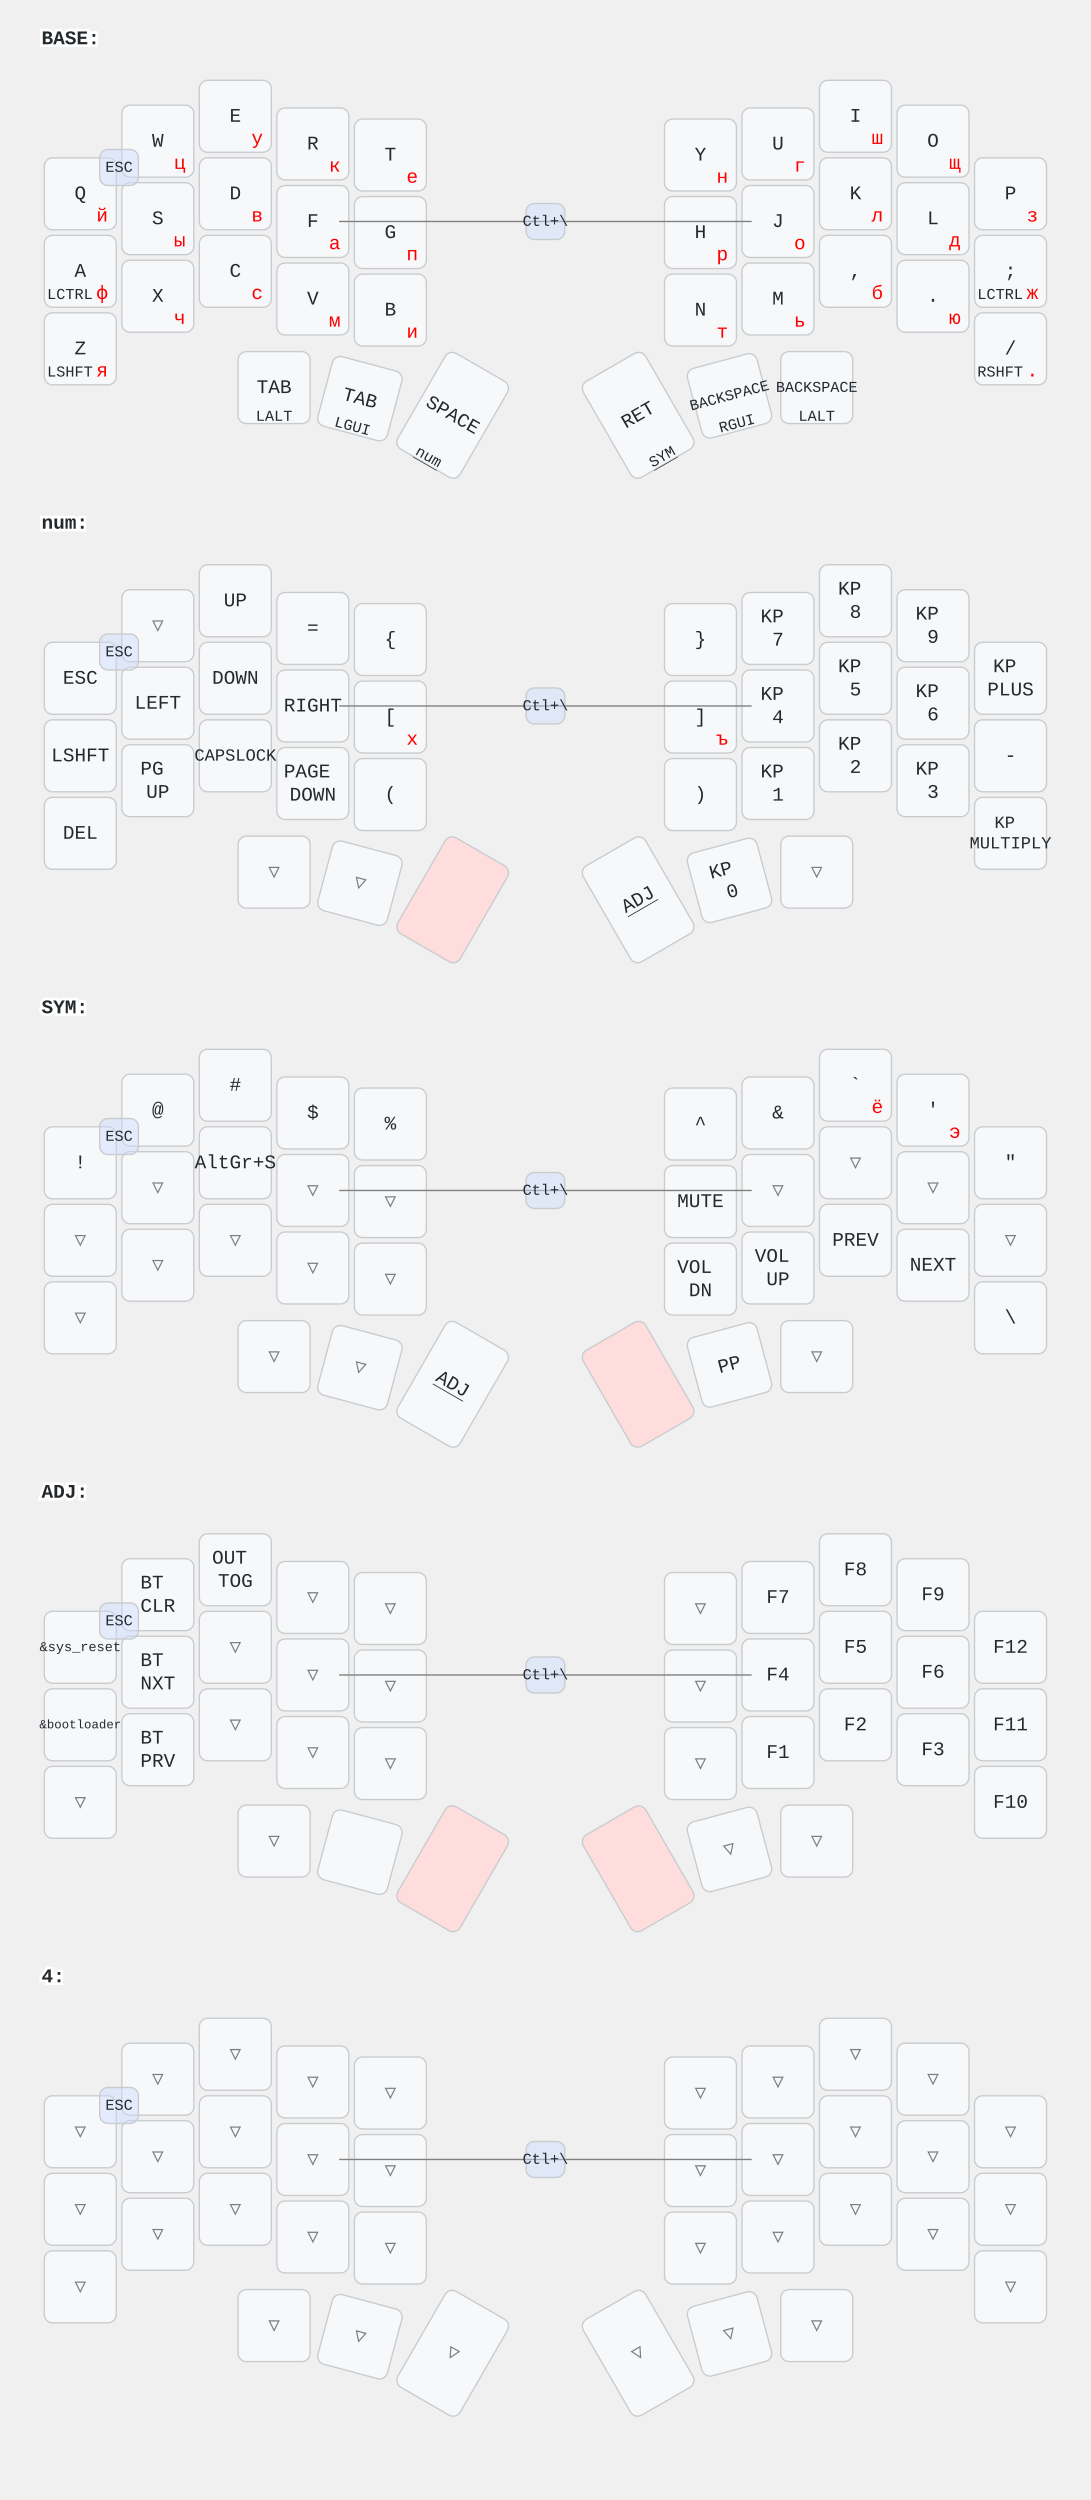
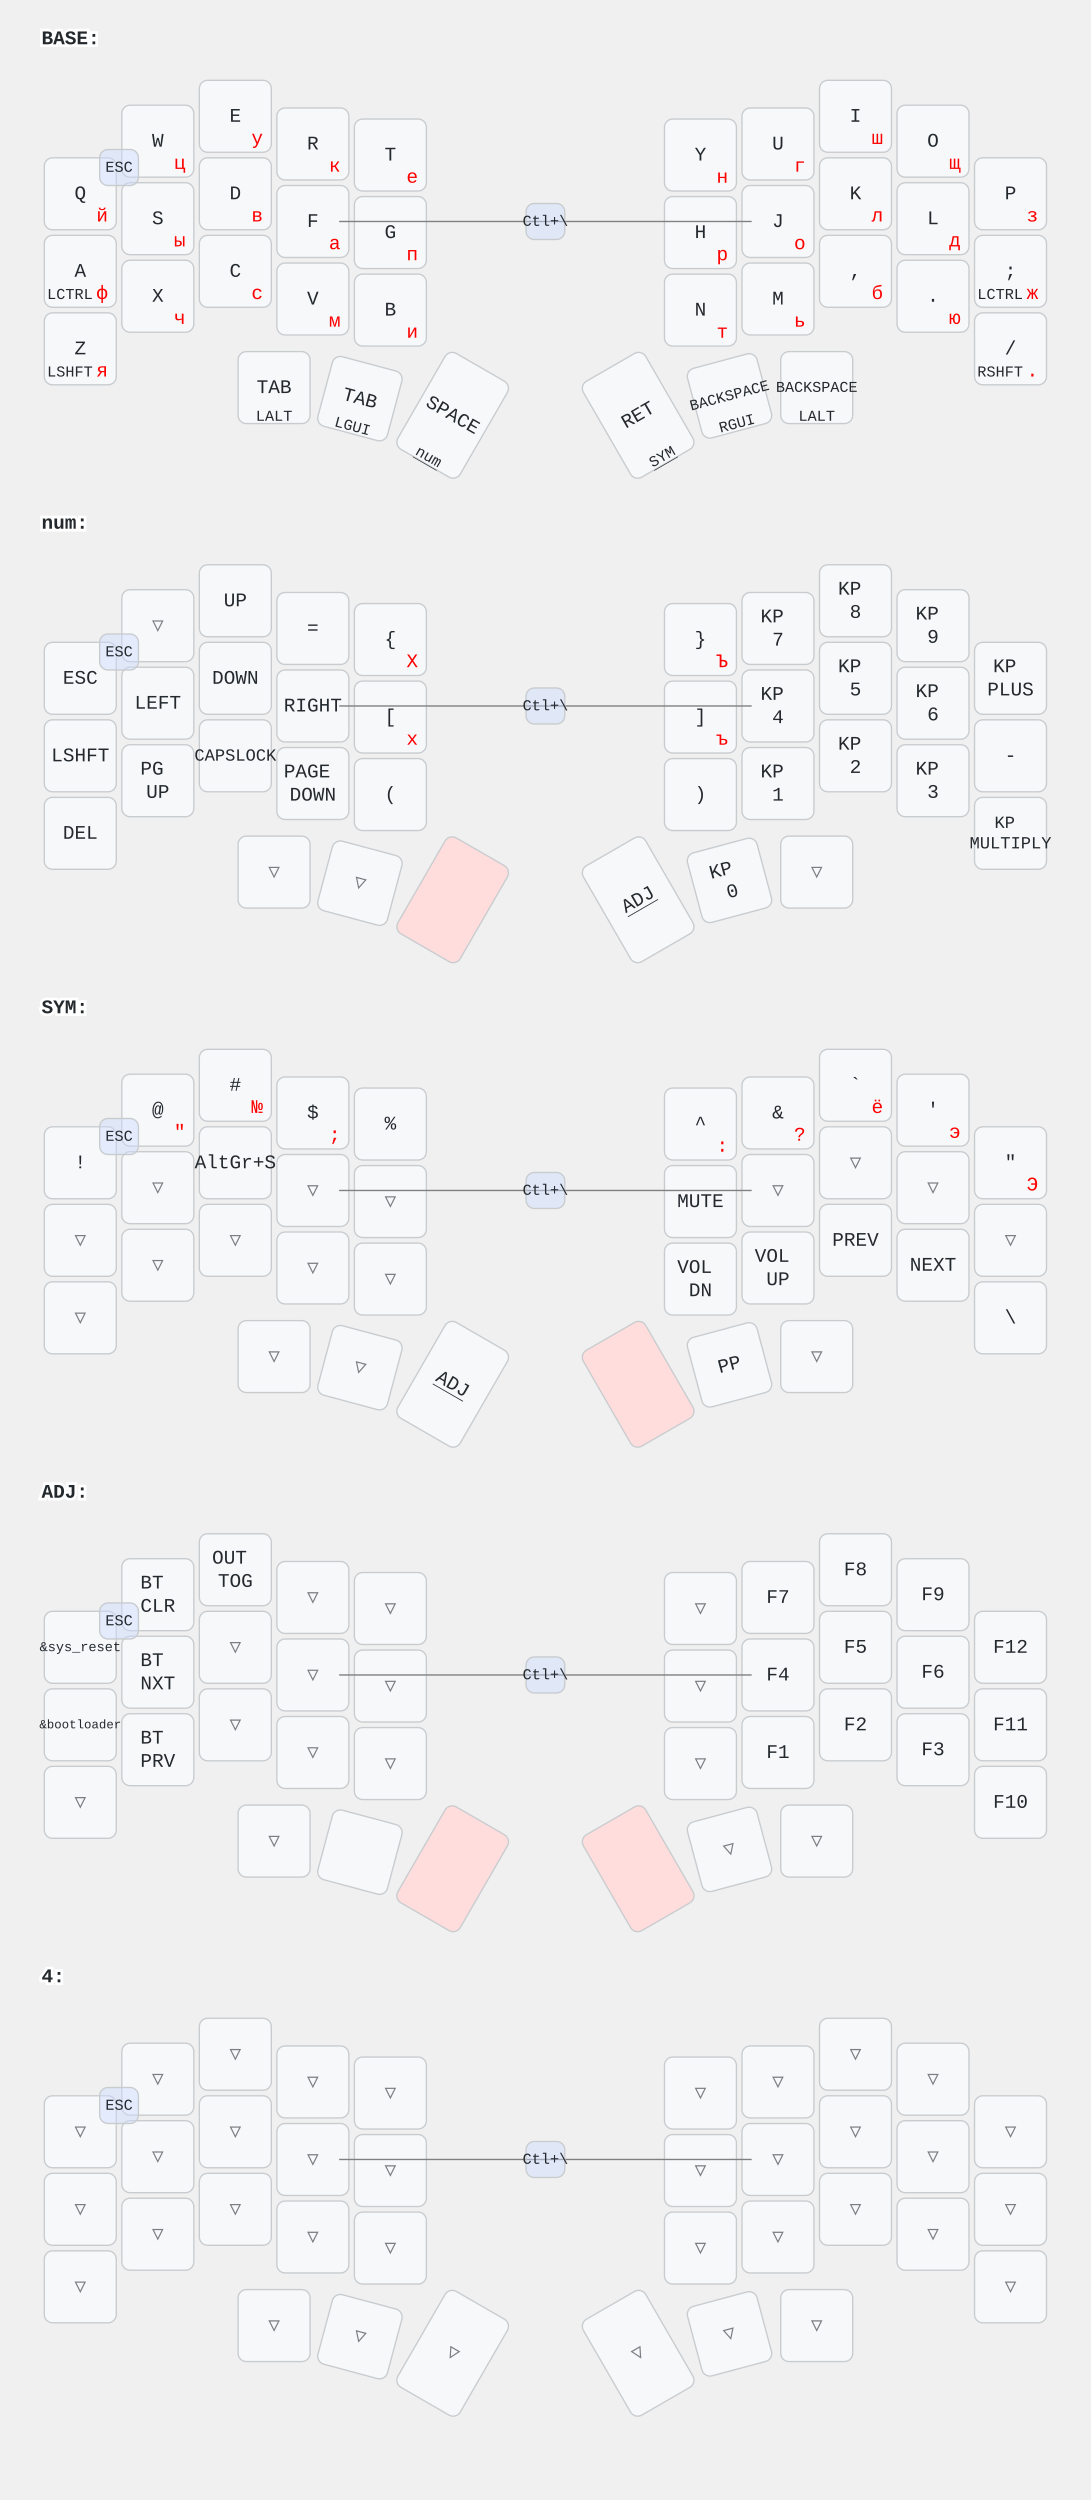
<svg xmlns="http://www.w3.org/2000/svg" width="788" height="1806" viewBox="0 0 788 1806" class="keymap">
  <style>/* inherit to force styles through use tags */
svg path {
    fill: inherit;
}

/* font and background color specifications */
svg.keymap {
    font-family: SFMono-Regular,Consolas,Liberation Mono,Menlo,monospace;
    font-size: 14px;
    font-kerning: normal;
    text-rendering: optimizeLegibility;
    fill: #24292e;
}

/* default key styling */
rect.key {
    fill: #f6f8fa;
}

rect.key, rect.combo {
    stroke: #c9cccf;
    stroke-width: 1;
}

/* default key side styling, only used is draw_key_sides is set */
rect.side {
    filter: brightness(90%);
}

/* color accent for combo boxes */
rect.combo, rect.combo-separate {
    fill: #cdf;
}

/* color accent for held keys */
rect.held, rect.combo.held {
    fill: #fdd;
}

/* color accent for ghost (optional) keys */
rect.ghost, rect.combo.ghost {
    stroke-dasharray: 4, 4;
    stroke-width: 2;
}

text {
    text-anchor: middle;
    dominant-baseline: middle;
}

/* styling for layer labels */
text.label {
    font-weight: bold;
    text-anchor: start;
    stroke: white;
    stroke-width: 4;
    paint-order: stroke;
}

/* styling for optional footer */
text.footer {
    text-anchor: end;
    dominant-baseline: auto;
    stroke: white;
    stroke-width: 4;
    paint-order: stroke;
}

/* styling for combo tap, and key non-tap label text */
text.combo, text.hold, text.shifted, text.left, text.right, text.tl, text.tr, text.bl, text.br {
    font-size: 11px;
}

text.hold, text.bl, text.br {
    text-anchor: middle;
    dominant-baseline: auto;
}

text.shifted, text.tl, text.tr {
    text-anchor: middle;
    dominant-baseline: hanging;
}

text.left, text.tl, text.bl {
    text-anchor: start;
}

text.right, text.tr, text.br {
    text-anchor: end;
}

text.layer-activator {
    text-decoration: underline;
}

/* styling for hold/shifted label text in combo box */
text.combo.hold, text.combo.shifted, text.combo.left, text.combo.right {
    font-size: 8px;
}

/* lighter symbol for transparent keys */
text.trans {
    fill: #7b7e81;
}

/* styling for combo dendrons */
path.combo {
    stroke-width: 1;
    stroke: gray;
    fill: none;
}

/* Start Tabler Icons Cleanup */
/* cannot use height/width with glyphs */
.icon-tabler &gt; path {
    fill: inherit;
    stroke: inherit;
    stroke-width: 2;
}
/* hide tabler's default box */
.icon-tabler &gt; path[stroke="none"][fill="none"] {
    visibility: hidden;
}
/* End Tabler Icons Cleanup */

/* Cyrillic legend: ASCII-sized, red, inset from the corner */
text.br { font-size: 14px; fill: red; transform: translate(-4px, -4px); }
/* modifiers moved to bottom-left: match br baseline */
text.bl { transform: translate(0, -4px); }
/* soften combo boxes so legends underneath stay readable */
rect.combo { fill-opacity: 0.45; }
</style>
  <g transform="translate(30, 0)" class="layer-BASE">
    <text x="0" y="28" class="label" id="BASE">BASE:</text>
    <g transform="translate(0, 56)">
      <g transform="translate(28, 84)" class="key keypos-0">
        <rect rx="6" ry="6" x="-26" y="-26" width="52" height="52" class="key" />
        <text x="0" y="0" class="key tap">Q</text>
        <text x="24" y="24" class="key br">й</text>
      </g>
      <g transform="translate(84, 46)" class="key keypos-1">
        <rect rx="6" ry="6" x="-26" y="-26" width="52" height="52" class="key" />
        <text x="0" y="0" class="key tap">W</text>
        <text x="24" y="24" class="key br">ц</text>
      </g>
      <g transform="translate(140, 28)" class="key keypos-2">
        <rect rx="6" ry="6" x="-26" y="-26" width="52" height="52" class="key" />
        <text x="0" y="0" class="key tap">E</text>
        <text x="24" y="24" class="key br">у</text>
      </g>
      <g transform="translate(196, 48)" class="key keypos-3">
        <rect rx="6" ry="6" x="-26" y="-26" width="52" height="52" class="key" />
        <text x="0" y="0" class="key tap">R</text>
        <text x="24" y="24" class="key br">к</text>
      </g>
      <g transform="translate(252, 56)" class="key keypos-4">
        <rect rx="6" ry="6" x="-26" y="-26" width="52" height="52" class="key" />
        <text x="0" y="0" class="key tap">T</text>
        <text x="24" y="24" class="key br">е</text>
      </g>
      <g transform="translate(476, 56)" class="key keypos-5">
        <rect rx="6" ry="6" x="-26" y="-26" width="52" height="52" class="key" />
        <text x="0" y="0" class="key tap">Y</text>
        <text x="24" y="24" class="key br">н</text>
      </g>
      <g transform="translate(532, 48)" class="key keypos-6">
        <rect rx="6" ry="6" x="-26" y="-26" width="52" height="52" class="key" />
        <text x="0" y="0" class="key tap">U</text>
        <text x="24" y="24" class="key br">г</text>
      </g>
      <g transform="translate(588, 28)" class="key keypos-7">
        <rect rx="6" ry="6" x="-26" y="-26" width="52" height="52" class="key" />
        <text x="0" y="0" class="key tap">I</text>
        <text x="24" y="24" class="key br">ш</text>
      </g>
      <g transform="translate(644, 46)" class="key keypos-8">
        <rect rx="6" ry="6" x="-26" y="-26" width="52" height="52" class="key" />
        <text x="0" y="0" class="key tap">O</text>
        <text x="24" y="24" class="key br">щ</text>
      </g>
      <g transform="translate(700, 84)" class="key keypos-9">
        <rect rx="6" ry="6" x="-26" y="-26" width="52" height="52" class="key" />
        <text x="0" y="0" class="key tap">P</text>
        <text x="24" y="24" class="key br">з</text>
      </g>
      <g transform="translate(28, 140)" class="key keypos-10">
        <rect rx="6" ry="6" x="-26" y="-26" width="52" height="52" class="key" />
        <text x="0" y="0" class="key tap">A</text>
        <text x="-24" y="24" class="key bl">LCTRL</text>
        <text x="24" y="24" class="key br">ф</text>
      </g>
      <g transform="translate(84, 102)" class="key keypos-11">
        <rect rx="6" ry="6" x="-26" y="-26" width="52" height="52" class="key" />
        <text x="0" y="0" class="key tap">S</text>
        <text x="24" y="24" class="key br">ы</text>
      </g>
      <g transform="translate(140, 84)" class="key keypos-12">
        <rect rx="6" ry="6" x="-26" y="-26" width="52" height="52" class="key" />
        <text x="0" y="0" class="key tap">D</text>
        <text x="24" y="24" class="key br">в</text>
      </g>
      <g transform="translate(196, 104)" class="key keypos-13">
        <rect rx="6" ry="6" x="-26" y="-26" width="52" height="52" class="key" />
        <text x="0" y="0" class="key tap">F</text>
        <text x="24" y="24" class="key br">а</text>
      </g>
      <g transform="translate(252, 112)" class="key keypos-14">
        <rect rx="6" ry="6" x="-26" y="-26" width="52" height="52" class="key" />
        <text x="0" y="0" class="key tap">G</text>
        <text x="24" y="24" class="key br">п</text>
      </g>
      <g transform="translate(476, 112)" class="key keypos-15">
        <rect rx="6" ry="6" x="-26" y="-26" width="52" height="52" class="key" />
        <text x="0" y="0" class="key tap">H</text>
        <text x="24" y="24" class="key br">р</text>
      </g>
      <g transform="translate(532, 104)" class="key keypos-16">
        <rect rx="6" ry="6" x="-26" y="-26" width="52" height="52" class="key" />
        <text x="0" y="0" class="key tap">J</text>
        <text x="24" y="24" class="key br">о</text>
      </g>
      <g transform="translate(588, 84)" class="key keypos-17">
        <rect rx="6" ry="6" x="-26" y="-26" width="52" height="52" class="key" />
        <text x="0" y="0" class="key tap">K</text>
        <text x="24" y="24" class="key br">л</text>
      </g>
      <g transform="translate(644, 102)" class="key keypos-18">
        <rect rx="6" ry="6" x="-26" y="-26" width="52" height="52" class="key" />
        <text x="0" y="0" class="key tap">L</text>
        <text x="24" y="24" class="key br">д</text>
      </g>
      <g transform="translate(700, 140)" class="key keypos-19">
        <rect rx="6" ry="6" x="-26" y="-26" width="52" height="52" class="key" />
        <text x="0" y="0" class="key tap">;</text>
        <text x="-24" y="24" class="key bl">LCTRL</text>
        <text x="24" y="24" class="key br">ж</text>
      </g>
      <g transform="translate(28, 196)" class="key keypos-20">
        <rect rx="6" ry="6" x="-26" y="-26" width="52" height="52" class="key" />
        <text x="0" y="0" class="key tap">Z</text>
        <text x="-24" y="24" class="key bl">LSHFT</text>
        <text x="24" y="24" class="key br">я</text>
      </g>
      <g transform="translate(84, 158)" class="key keypos-21">
        <rect rx="6" ry="6" x="-26" y="-26" width="52" height="52" class="key" />
        <text x="0" y="0" class="key tap">X</text>
        <text x="24" y="24" class="key br">ч</text>
      </g>
      <g transform="translate(140, 140)" class="key keypos-22">
        <rect rx="6" ry="6" x="-26" y="-26" width="52" height="52" class="key" />
        <text x="0" y="0" class="key tap">C</text>
        <text x="24" y="24" class="key br">с</text>
      </g>
      <g transform="translate(196, 160)" class="key keypos-23">
        <rect rx="6" ry="6" x="-26" y="-26" width="52" height="52" class="key" />
        <text x="0" y="0" class="key tap">V</text>
        <text x="24" y="24" class="key br">м</text>
      </g>
      <g transform="translate(252, 168)" class="key keypos-24">
        <rect rx="6" ry="6" x="-26" y="-26" width="52" height="52" class="key" />
        <text x="0" y="0" class="key tap">B</text>
        <text x="24" y="24" class="key br">и</text>
      </g>
      <g transform="translate(476, 168)" class="key keypos-25">
        <rect rx="6" ry="6" x="-26" y="-26" width="52" height="52" class="key" />
        <text x="0" y="0" class="key tap">N</text>
        <text x="24" y="24" class="key br">т</text>
      </g>
      <g transform="translate(532, 160)" class="key keypos-26">
        <rect rx="6" ry="6" x="-26" y="-26" width="52" height="52" class="key" />
        <text x="0" y="0" class="key tap">M</text>
        <text x="24" y="24" class="key br">ь</text>
      </g>
      <g transform="translate(588, 140)" class="key keypos-27">
        <rect rx="6" ry="6" x="-26" y="-26" width="52" height="52" class="key" />
        <text x="0" y="0" class="key tap">,</text>
        <text x="24" y="24" class="key br">б</text>
      </g>
      <g transform="translate(644, 158)" class="key keypos-28">
        <rect rx="6" ry="6" x="-26" y="-26" width="52" height="52" class="key" />
        <text x="0" y="0" class="key tap">.</text>
        <text x="24" y="24" class="key br">ю</text>
      </g>
      <g transform="translate(700, 196)" class="key keypos-29">
        <rect rx="6" ry="6" x="-26" y="-26" width="52" height="52" class="key" />
        <text x="0" y="0" class="key tap">/</text>
        <text x="-24" y="24" class="key bl">RSHFT</text>
        <text x="24" y="24" class="key br">.</text>
      </g>
      <g transform="translate(168, 224)" class="key keypos-30">
        <rect rx="6" ry="6" x="-26" y="-26" width="52" height="52" class="key" />
        <text x="0" y="0" class="key tap">TAB</text>
        <text x="0" y="24" class="key hold">LALT</text>
      </g>
      <g transform="translate(230, 232) rotate(15.0)" class="key keypos-31">
        <rect rx="6" ry="6" x="-26" y="-26" width="52" height="52" class="key" />
        <text x="0" y="0" class="key tap">TAB</text>
        <text x="0" y="24" class="key hold">LGUI</text>
      </g>
      <g transform="translate(297, 244) rotate(30.0)" class="key keypos-32">
        <rect rx="6" ry="6" x="-26" y="-40" width="52" height="80" class="key" />
        <text x="0" y="0" class="key tap">SPACE</text>
        <a href="#num">
          <text x="0" y="38" class="key hold layer-activator">num</text>
        </a>
      </g>
      <g transform="translate(431, 244) rotate(-30.0)" class="key keypos-33">
        <rect rx="6" ry="6" x="-26" y="-40" width="52" height="80" class="key" />
        <text x="0" y="0" class="key tap">RET</text>
        <a href="#SYM">
          <text x="0" y="38" class="key hold layer-activator">SYM</text>
        </a>
      </g>
      <g transform="translate(497, 230) rotate(-15.0)" class="key keypos-34">
        <rect rx="6" ry="6" x="-26" y="-26" width="52" height="52" class="key" />
        <text x="0" y="0" class="key tap">
          <tspan style="font-size: 78%">BACKSPACE</tspan>
        </text>
        <text x="0" y="24" class="key hold">RGUI</text>
      </g>
      <g transform="translate(560, 224)" class="key keypos-35">
        <rect rx="6" ry="6" x="-26" y="-26" width="52" height="52" class="key" />
        <text x="0" y="0" class="key tap">
          <tspan style="font-size: 78%">BACKSPACE</tspan>
        </text>
        <text x="0" y="24" class="key hold">LALT</text>
      </g>
      <g class="combo combopos-0">
        <rect rx="6" ry="6" x="42" y="52" width="28" height="26" class="combo" />
        <text x="56" y="65" class="combo tap">ESC</text>
      </g>
      <g class="combo combopos-1">
        <path d="M364,104 l-149,0" class="combo" />
        <path d="M364,104 l149,0" class="combo" />
        <rect rx="6" ry="6" x="350" y="91" width="28" height="26" class="combo" />
        <text x="364" y="104" class="combo tap">Ctl+\</text>
      </g>
    </g>
  </g>
  <g transform="translate(30, 350)" class="layer-num">
    <text x="0" y="28" class="label" id="num">num:</text>
    <g transform="translate(0, 56)">
      <g transform="translate(28, 84)" class="key keypos-0">
        <rect rx="6" ry="6" x="-26" y="-26" width="52" height="52" class="key" />
        <text x="0" y="0" class="key tap">ESC</text>
      </g>
      <g transform="translate(84, 46)" class="key trans keypos-1">
        <rect rx="6" ry="6" x="-26" y="-26" width="52" height="52" class="key trans" />
        <text x="0" y="0" class="key trans tap">▽</text>
      </g>
      <g transform="translate(140, 28)" class="key keypos-2">
        <rect rx="6" ry="6" x="-26" y="-26" width="52" height="52" class="key" />
        <text x="0" y="0" class="key tap">UP</text>
      </g>
      <g transform="translate(196, 48)" class="key keypos-3">
        <rect rx="6" ry="6" x="-26" y="-26" width="52" height="52" class="key" />
        <text x="0" y="0" class="key tap">=</text>
      </g>
      <g transform="translate(252, 56)" class="key keypos-4">
        <rect rx="6" ry="6" x="-26" y="-26" width="52" height="52" class="key" />
        <text x="0" y="0" class="key tap">{</text>
+         <text x="24" y="24" class="key br">Х</text>
      </g>
      <g transform="translate(476, 56)" class="key keypos-5">
        <rect rx="6" ry="6" x="-26" y="-26" width="52" height="52" class="key" />
        <text x="0" y="0" class="key tap">}</text>
+         <text x="24" y="24" class="key br">Ъ</text>
      </g>
      <g transform="translate(532, 48)" class="key keypos-6">
        <rect rx="6" ry="6" x="-26" y="-26" width="52" height="52" class="key" />
        <text x="0" y="0" class="key tap">
          <tspan x="0" dy="-0.6em">KP</tspan>
          <tspan x="0" dy="1.2em">7</tspan>
        </text>
      </g>
      <g transform="translate(588, 28)" class="key keypos-7">
        <rect rx="6" ry="6" x="-26" y="-26" width="52" height="52" class="key" />
        <text x="0" y="0" class="key tap">
          <tspan x="0" dy="-0.6em">KP</tspan>
          <tspan x="0" dy="1.2em">8</tspan>
        </text>
      </g>
      <g transform="translate(644, 46)" class="key keypos-8">
        <rect rx="6" ry="6" x="-26" y="-26" width="52" height="52" class="key" />
        <text x="0" y="0" class="key tap">
          <tspan x="0" dy="-0.6em">KP</tspan>
          <tspan x="0" dy="1.2em">9</tspan>
        </text>
      </g>
      <g transform="translate(700, 84)" class="key keypos-9">
        <rect rx="6" ry="6" x="-26" y="-26" width="52" height="52" class="key" />
        <text x="0" y="0" class="key tap">
          <tspan x="0" dy="-0.6em">KP</tspan>
          <tspan x="0" dy="1.2em">PLUS</tspan>
        </text>
      </g>
      <g transform="translate(28, 140)" class="key keypos-10">
        <rect rx="6" ry="6" x="-26" y="-26" width="52" height="52" class="key" />
        <text x="0" y="0" class="key tap">LSHFT</text>
      </g>
      <g transform="translate(84, 102)" class="key keypos-11">
        <rect rx="6" ry="6" x="-26" y="-26" width="52" height="52" class="key" />
        <text x="0" y="0" class="key tap">LEFT</text>
      </g>
      <g transform="translate(140, 84)" class="key keypos-12">
        <rect rx="6" ry="6" x="-26" y="-26" width="52" height="52" class="key" />
        <text x="0" y="0" class="key tap">DOWN</text>
      </g>
      <g transform="translate(196, 104)" class="key keypos-13">
        <rect rx="6" ry="6" x="-26" y="-26" width="52" height="52" class="key" />
        <text x="0" y="0" class="key tap">RIGHT</text>
      </g>
      <g transform="translate(252, 112)" class="key keypos-14">
        <rect rx="6" ry="6" x="-26" y="-26" width="52" height="52" class="key" />
        <text x="0" y="0" class="key tap">[</text>
        <text x="24" y="24" class="key br">х</text>
      </g>
      <g transform="translate(476, 112)" class="key keypos-15">
        <rect rx="6" ry="6" x="-26" y="-26" width="52" height="52" class="key" />
        <text x="0" y="0" class="key tap">]</text>
        <text x="24" y="24" class="key br">ъ</text>
      </g>
      <g transform="translate(532, 104)" class="key keypos-16">
        <rect rx="6" ry="6" x="-26" y="-26" width="52" height="52" class="key" />
        <text x="0" y="0" class="key tap">
          <tspan x="0" dy="-0.6em">KP</tspan>
          <tspan x="0" dy="1.2em">4</tspan>
        </text>
      </g>
      <g transform="translate(588, 84)" class="key keypos-17">
        <rect rx="6" ry="6" x="-26" y="-26" width="52" height="52" class="key" />
        <text x="0" y="0" class="key tap">
          <tspan x="0" dy="-0.6em">KP</tspan>
          <tspan x="0" dy="1.2em">5</tspan>
        </text>
      </g>
      <g transform="translate(644, 102)" class="key keypos-18">
        <rect rx="6" ry="6" x="-26" y="-26" width="52" height="52" class="key" />
        <text x="0" y="0" class="key tap">
          <tspan x="0" dy="-0.6em">KP</tspan>
          <tspan x="0" dy="1.2em">6</tspan>
        </text>
      </g>
      <g transform="translate(700, 140)" class="key keypos-19">
        <rect rx="6" ry="6" x="-26" y="-26" width="52" height="52" class="key" />
        <text x="0" y="0" class="key tap">-</text>
      </g>
      <g transform="translate(28, 196)" class="key keypos-20">
        <rect rx="6" ry="6" x="-26" y="-26" width="52" height="52" class="key" />
        <text x="0" y="0" class="key tap">DEL</text>
      </g>
      <g transform="translate(84, 158)" class="key keypos-21">
        <rect rx="6" ry="6" x="-26" y="-26" width="52" height="52" class="key" />
        <text x="0" y="0" class="key tap">
          <tspan x="0" dy="-0.6em">PG</tspan>
          <tspan x="0" dy="1.2em">UP</tspan>
        </text>
      </g>
      <g transform="translate(140, 140)" class="key keypos-22">
        <rect rx="6" ry="6" x="-26" y="-26" width="52" height="52" class="key" />
        <text x="0" y="0" class="key tap">
          <tspan style="font-size: 88%">CAPSLOCK</tspan>
        </text>
      </g>
      <g transform="translate(196, 160)" class="key keypos-23">
        <rect rx="6" ry="6" x="-26" y="-26" width="52" height="52" class="key" />
        <text x="0" y="0" class="key tap">
          <tspan x="0" dy="-0.6em">PAGE</tspan>
          <tspan x="0" dy="1.2em">DOWN</tspan>
        </text>
      </g>
      <g transform="translate(252, 168)" class="key keypos-24">
        <rect rx="6" ry="6" x="-26" y="-26" width="52" height="52" class="key" />
        <text x="0" y="0" class="key tap">(</text>
      </g>
      <g transform="translate(476, 168)" class="key keypos-25">
        <rect rx="6" ry="6" x="-26" y="-26" width="52" height="52" class="key" />
        <text x="0" y="0" class="key tap">)</text>
      </g>
      <g transform="translate(532, 160)" class="key keypos-26">
        <rect rx="6" ry="6" x="-26" y="-26" width="52" height="52" class="key" />
        <text x="0" y="0" class="key tap">
          <tspan x="0" dy="-0.6em">KP</tspan>
          <tspan x="0" dy="1.2em">1</tspan>
        </text>
      </g>
      <g transform="translate(588, 140)" class="key keypos-27">
        <rect rx="6" ry="6" x="-26" y="-26" width="52" height="52" class="key" />
        <text x="0" y="0" class="key tap">
          <tspan x="0" dy="-0.6em">KP</tspan>
          <tspan x="0" dy="1.2em">2</tspan>
        </text>
      </g>
      <g transform="translate(644, 158)" class="key keypos-28">
        <rect rx="6" ry="6" x="-26" y="-26" width="52" height="52" class="key" />
        <text x="0" y="0" class="key tap">
          <tspan x="0" dy="-0.6em">KP</tspan>
          <tspan x="0" dy="1.2em">3</tspan>
        </text>
      </g>
      <g transform="translate(700, 196)" class="key keypos-29">
        <rect rx="6" ry="6" x="-26" y="-26" width="52" height="52" class="key" />
        <text x="0" y="0" class="key tap">
          <tspan x="0" dy="-0.6em" style="font-size: 88%">KP</tspan>
          <tspan x="0" dy="1.2em" style="font-size: 88%">MULTIPLY</tspan>
        </text>
      </g>
      <g transform="translate(168, 224)" class="key trans keypos-30">
        <rect rx="6" ry="6" x="-26" y="-26" width="52" height="52" class="key trans" />
        <text x="0" y="0" class="key trans tap">▽</text>
      </g>
      <g transform="translate(230, 232) rotate(15.0)" class="key trans keypos-31">
        <rect rx="6" ry="6" x="-26" y="-26" width="52" height="52" class="key trans" />
        <text x="0" y="0" class="key trans tap">▽</text>
      </g>
      <g transform="translate(297, 244) rotate(30.0)" class="key held keypos-32">
        <rect rx="6" ry="6" x="-26" y="-40" width="52" height="80" class="key held" />
      </g>
      <g transform="translate(431, 244) rotate(-30.0)" class="key keypos-33">
        <rect rx="6" ry="6" x="-26" y="-40" width="52" height="80" class="key" />
        <a href="#ADJ">
          <text x="0" y="0" class="key tap layer-activator">ADJ</text>
        </a>
      </g>
      <g transform="translate(497, 230) rotate(-15.0)" class="key keypos-34">
        <rect rx="6" ry="6" x="-26" y="-26" width="52" height="52" class="key" />
        <text x="0" y="0" class="key tap">
          <tspan x="0" dy="-0.6em">KP</tspan>
          <tspan x="0" dy="1.2em">0</tspan>
        </text>
      </g>
      <g transform="translate(560, 224)" class="key trans keypos-35">
        <rect rx="6" ry="6" x="-26" y="-26" width="52" height="52" class="key trans" />
        <text x="0" y="0" class="key trans tap">▽</text>
      </g>
      <g class="combo combopos-0">
        <rect rx="6" ry="6" x="42" y="52" width="28" height="26" class="combo" />
        <text x="56" y="65" class="combo tap">ESC</text>
      </g>
      <g class="combo combopos-1">
        <path d="M364,104 l-149,0" class="combo" />
        <path d="M364,104 l149,0" class="combo" />
        <rect rx="6" ry="6" x="350" y="91" width="28" height="26" class="combo" />
        <text x="364" y="104" class="combo tap">Ctl+\</text>
      </g>
    </g>
  </g>
  <g transform="translate(30, 700)" class="layer-SYM">
    <text x="0" y="28" class="label" id="SYM">SYM:</text>
    <g transform="translate(0, 56)">
      <g transform="translate(28, 84)" class="key keypos-0">
        <rect rx="6" ry="6" x="-26" y="-26" width="52" height="52" class="key" />
        <text x="0" y="0" class="key tap">!</text>
      </g>
      <g transform="translate(84, 46)" class="key keypos-1">
        <rect rx="6" ry="6" x="-26" y="-26" width="52" height="52" class="key" />
        <text x="0" y="0" class="key tap">@</text>
+         <text x="24" y="24" class="key br">"</text>
      </g>
      <g transform="translate(140, 28)" class="key keypos-2">
        <rect rx="6" ry="6" x="-26" y="-26" width="52" height="52" class="key" />
        <text x="0" y="0" class="key tap">#</text>
+         <text x="24" y="24" class="key br">№</text>
      </g>
      <g transform="translate(196, 48)" class="key keypos-3">
        <rect rx="6" ry="6" x="-26" y="-26" width="52" height="52" class="key" />
        <text x="0" y="0" class="key tap">$</text>
+         <text x="24" y="24" class="key br">;</text>
      </g>
      <g transform="translate(252, 56)" class="key keypos-4">
        <rect rx="6" ry="6" x="-26" y="-26" width="52" height="52" class="key" />
        <text x="0" y="0" class="key tap">%</text>
      </g>
      <g transform="translate(476, 56)" class="key keypos-5">
        <rect rx="6" ry="6" x="-26" y="-26" width="52" height="52" class="key" />
        <text x="0" y="0" class="key tap">^</text>
+         <text x="24" y="24" class="key br">:</text>
      </g>
      <g transform="translate(532, 48)" class="key keypos-6">
        <rect rx="6" ry="6" x="-26" y="-26" width="52" height="52" class="key" />
        <text x="0" y="0" class="key tap">&amp;</text>
+         <text x="24" y="24" class="key br">?</text>
      </g>
      <g transform="translate(588, 28)" class="key keypos-7">
        <rect rx="6" ry="6" x="-26" y="-26" width="52" height="52" class="key" />
        <text x="0" y="0" class="key tap">`</text>
        <text x="24" y="24" class="key br">ё</text>
      </g>
      <g transform="translate(644, 46)" class="key keypos-8">
        <rect rx="6" ry="6" x="-26" y="-26" width="52" height="52" class="key" />
        <text x="0" y="0" class="key tap">'</text>
        <text x="24" y="24" class="key br">э</text>
      </g>
      <g transform="translate(700, 84)" class="key keypos-9">
        <rect rx="6" ry="6" x="-26" y="-26" width="52" height="52" class="key" />
        <text x="0" y="0" class="key tap">"</text>
+         <text x="24" y="24" class="key br">Э</text>
      </g>
      <g transform="translate(28, 140)" class="key trans keypos-10">
        <rect rx="6" ry="6" x="-26" y="-26" width="52" height="52" class="key trans" />
        <text x="0" y="0" class="key trans tap">▽</text>
      </g>
      <g transform="translate(84, 102)" class="key trans keypos-11">
        <rect rx="6" ry="6" x="-26" y="-26" width="52" height="52" class="key trans" />
        <text x="0" y="0" class="key trans tap">▽</text>
      </g>
      <g transform="translate(140, 84)" class="key keypos-12">
        <rect rx="6" ry="6" x="-26" y="-26" width="52" height="52" class="key" />
        <text x="0" y="0" class="key tap">AltGr+S</text>
      </g>
      <g transform="translate(196, 104)" class="key trans keypos-13">
        <rect rx="6" ry="6" x="-26" y="-26" width="52" height="52" class="key trans" />
        <text x="0" y="0" class="key trans tap">▽</text>
      </g>
      <g transform="translate(252, 112)" class="key trans keypos-14">
        <rect rx="6" ry="6" x="-26" y="-26" width="52" height="52" class="key trans" />
        <text x="0" y="0" class="key trans tap">▽</text>
      </g>
      <g transform="translate(476, 112)" class="key keypos-15">
        <rect rx="6" ry="6" x="-26" y="-26" width="52" height="52" class="key" />
        <text x="0" y="0" class="key tap">MUTE</text>
      </g>
      <g transform="translate(532, 104)" class="key trans keypos-16">
        <rect rx="6" ry="6" x="-26" y="-26" width="52" height="52" class="key trans" />
        <text x="0" y="0" class="key trans tap">▽</text>
      </g>
      <g transform="translate(588, 84)" class="key trans keypos-17">
        <rect rx="6" ry="6" x="-26" y="-26" width="52" height="52" class="key trans" />
        <text x="0" y="0" class="key trans tap">▽</text>
      </g>
      <g transform="translate(644, 102)" class="key trans keypos-18">
        <rect rx="6" ry="6" x="-26" y="-26" width="52" height="52" class="key trans" />
        <text x="0" y="0" class="key trans tap">▽</text>
      </g>
      <g transform="translate(700, 140)" class="key trans keypos-19">
        <rect rx="6" ry="6" x="-26" y="-26" width="52" height="52" class="key trans" />
        <text x="0" y="0" class="key trans tap">▽</text>
      </g>
      <g transform="translate(28, 196)" class="key trans keypos-20">
        <rect rx="6" ry="6" x="-26" y="-26" width="52" height="52" class="key trans" />
        <text x="0" y="0" class="key trans tap">▽</text>
      </g>
      <g transform="translate(84, 158)" class="key trans keypos-21">
        <rect rx="6" ry="6" x="-26" y="-26" width="52" height="52" class="key trans" />
        <text x="0" y="0" class="key trans tap">▽</text>
      </g>
      <g transform="translate(140, 140)" class="key trans keypos-22">
        <rect rx="6" ry="6" x="-26" y="-26" width="52" height="52" class="key trans" />
        <text x="0" y="0" class="key trans tap">▽</text>
      </g>
      <g transform="translate(196, 160)" class="key trans keypos-23">
        <rect rx="6" ry="6" x="-26" y="-26" width="52" height="52" class="key trans" />
        <text x="0" y="0" class="key trans tap">▽</text>
      </g>
      <g transform="translate(252, 168)" class="key trans keypos-24">
        <rect rx="6" ry="6" x="-26" y="-26" width="52" height="52" class="key trans" />
        <text x="0" y="0" class="key trans tap">▽</text>
      </g>
      <g transform="translate(476, 168)" class="key keypos-25">
        <rect rx="6" ry="6" x="-26" y="-26" width="52" height="52" class="key" />
        <text x="0" y="0" class="key tap">
          <tspan x="0" dy="-0.6em">VOL</tspan>
          <tspan x="0" dy="1.2em">DN</tspan>
        </text>
      </g>
      <g transform="translate(532, 160)" class="key keypos-26">
        <rect rx="6" ry="6" x="-26" y="-26" width="52" height="52" class="key" />
        <text x="0" y="0" class="key tap">
          <tspan x="0" dy="-0.6em">VOL</tspan>
          <tspan x="0" dy="1.2em">UP</tspan>
        </text>
      </g>
      <g transform="translate(588, 140)" class="key keypos-27">
        <rect rx="6" ry="6" x="-26" y="-26" width="52" height="52" class="key" />
        <text x="0" y="0" class="key tap">PREV</text>
      </g>
      <g transform="translate(644, 158)" class="key keypos-28">
        <rect rx="6" ry="6" x="-26" y="-26" width="52" height="52" class="key" />
        <text x="0" y="0" class="key tap">NEXT</text>
      </g>
      <g transform="translate(700, 196)" class="key keypos-29">
        <rect rx="6" ry="6" x="-26" y="-26" width="52" height="52" class="key" />
        <text x="0" y="0" class="key tap">\</text>
      </g>
      <g transform="translate(168, 224)" class="key trans keypos-30">
        <rect rx="6" ry="6" x="-26" y="-26" width="52" height="52" class="key trans" />
        <text x="0" y="0" class="key trans tap">▽</text>
      </g>
      <g transform="translate(230, 232) rotate(15.0)" class="key trans keypos-31">
        <rect rx="6" ry="6" x="-26" y="-26" width="52" height="52" class="key trans" />
        <text x="0" y="0" class="key trans tap">▽</text>
      </g>
      <g transform="translate(297, 244) rotate(30.0)" class="key keypos-32">
        <rect rx="6" ry="6" x="-26" y="-40" width="52" height="80" class="key" />
        <a href="#ADJ">
          <text x="0" y="0" class="key tap layer-activator">ADJ</text>
        </a>
      </g>
      <g transform="translate(431, 244) rotate(-30.0)" class="key held keypos-33">
        <rect rx="6" ry="6" x="-26" y="-40" width="52" height="80" class="key held" />
      </g>
      <g transform="translate(497, 230) rotate(-15.0)" class="key keypos-34">
        <rect rx="6" ry="6" x="-26" y="-26" width="52" height="52" class="key" />
        <text x="0" y="0" class="key tap">PP</text>
      </g>
      <g transform="translate(560, 224)" class="key trans keypos-35">
        <rect rx="6" ry="6" x="-26" y="-26" width="52" height="52" class="key trans" />
        <text x="0" y="0" class="key trans tap">▽</text>
      </g>
      <g class="combo combopos-0">
        <rect rx="6" ry="6" x="42" y="52" width="28" height="26" class="combo" />
        <text x="56" y="65" class="combo tap">ESC</text>
      </g>
      <g class="combo combopos-1">
        <path d="M364,104 l-149,0" class="combo" />
        <path d="M364,104 l149,0" class="combo" />
        <rect rx="6" ry="6" x="350" y="91" width="28" height="26" class="combo" />
        <text x="364" y="104" class="combo tap">Ctl+\</text>
      </g>
    </g>
  </g>
  <g transform="translate(30, 1050)" class="layer-ADJ">
    <text x="0" y="28" class="label" id="ADJ">ADJ:</text>
    <g transform="translate(0, 56)">
      <g transform="translate(28, 84)" class="key keypos-0">
        <rect rx="6" ry="6" x="-26" y="-26" width="52" height="52" class="key" />
        <text x="0" y="0" class="key tap">
          <tspan style="font-size: 70%">&amp;sys_reset</tspan>
        </text>
      </g>
      <g transform="translate(84, 46)" class="key keypos-1">
        <rect rx="6" ry="6" x="-26" y="-26" width="52" height="52" class="key" />
        <text x="0" y="0" class="key tap">
          <tspan x="0" dy="-0.6em">BT</tspan>
          <tspan x="0" dy="1.2em">CLR</tspan>
        </text>
      </g>
      <g transform="translate(140, 28)" class="key keypos-2">
        <rect rx="6" ry="6" x="-26" y="-26" width="52" height="52" class="key" />
        <text x="0" y="0" class="key tap">
          <tspan x="0" dy="-0.6em">OUT</tspan>
          <tspan x="0" dy="1.2em">TOG</tspan>
        </text>
      </g>
      <g transform="translate(196, 48)" class="key trans keypos-3">
        <rect rx="6" ry="6" x="-26" y="-26" width="52" height="52" class="key trans" />
        <text x="0" y="0" class="key trans tap">▽</text>
      </g>
      <g transform="translate(252, 56)" class="key trans keypos-4">
        <rect rx="6" ry="6" x="-26" y="-26" width="52" height="52" class="key trans" />
        <text x="0" y="0" class="key trans tap">▽</text>
      </g>
      <g transform="translate(476, 56)" class="key trans keypos-5">
        <rect rx="6" ry="6" x="-26" y="-26" width="52" height="52" class="key trans" />
        <text x="0" y="0" class="key trans tap">▽</text>
      </g>
      <g transform="translate(532, 48)" class="key keypos-6">
        <rect rx="6" ry="6" x="-26" y="-26" width="52" height="52" class="key" />
        <text x="0" y="0" class="key tap">F7</text>
      </g>
      <g transform="translate(588, 28)" class="key keypos-7">
        <rect rx="6" ry="6" x="-26" y="-26" width="52" height="52" class="key" />
        <text x="0" y="0" class="key tap">F8</text>
      </g>
      <g transform="translate(644, 46)" class="key keypos-8">
        <rect rx="6" ry="6" x="-26" y="-26" width="52" height="52" class="key" />
        <text x="0" y="0" class="key tap">F9</text>
      </g>
      <g transform="translate(700, 84)" class="key keypos-9">
        <rect rx="6" ry="6" x="-26" y="-26" width="52" height="52" class="key" />
        <text x="0" y="0" class="key tap">F12</text>
      </g>
      <g transform="translate(28, 140)" class="key keypos-10">
        <rect rx="6" ry="6" x="-26" y="-26" width="52" height="52" class="key" />
        <text x="0" y="0" class="key tap">
          <tspan style="font-size: 64%">&amp;bootloader</tspan>
        </text>
      </g>
      <g transform="translate(84, 102)" class="key keypos-11">
        <rect rx="6" ry="6" x="-26" y="-26" width="52" height="52" class="key" />
        <text x="0" y="0" class="key tap">
          <tspan x="0" dy="-0.6em">BT</tspan>
          <tspan x="0" dy="1.2em">NXT</tspan>
        </text>
      </g>
      <g transform="translate(140, 84)" class="key trans keypos-12">
        <rect rx="6" ry="6" x="-26" y="-26" width="52" height="52" class="key trans" />
        <text x="0" y="0" class="key trans tap">▽</text>
      </g>
      <g transform="translate(196, 104)" class="key trans keypos-13">
        <rect rx="6" ry="6" x="-26" y="-26" width="52" height="52" class="key trans" />
        <text x="0" y="0" class="key trans tap">▽</text>
      </g>
      <g transform="translate(252, 112)" class="key trans keypos-14">
        <rect rx="6" ry="6" x="-26" y="-26" width="52" height="52" class="key trans" />
        <text x="0" y="0" class="key trans tap">▽</text>
      </g>
      <g transform="translate(476, 112)" class="key trans keypos-15">
        <rect rx="6" ry="6" x="-26" y="-26" width="52" height="52" class="key trans" />
        <text x="0" y="0" class="key trans tap">▽</text>
      </g>
      <g transform="translate(532, 104)" class="key keypos-16">
        <rect rx="6" ry="6" x="-26" y="-26" width="52" height="52" class="key" />
        <text x="0" y="0" class="key tap">F4</text>
      </g>
      <g transform="translate(588, 84)" class="key keypos-17">
        <rect rx="6" ry="6" x="-26" y="-26" width="52" height="52" class="key" />
        <text x="0" y="0" class="key tap">F5</text>
      </g>
      <g transform="translate(644, 102)" class="key keypos-18">
        <rect rx="6" ry="6" x="-26" y="-26" width="52" height="52" class="key" />
        <text x="0" y="0" class="key tap">F6</text>
      </g>
      <g transform="translate(700, 140)" class="key keypos-19">
        <rect rx="6" ry="6" x="-26" y="-26" width="52" height="52" class="key" />
        <text x="0" y="0" class="key tap">F11</text>
      </g>
      <g transform="translate(28, 196)" class="key trans keypos-20">
        <rect rx="6" ry="6" x="-26" y="-26" width="52" height="52" class="key trans" />
        <text x="0" y="0" class="key trans tap">▽</text>
      </g>
      <g transform="translate(84, 158)" class="key keypos-21">
        <rect rx="6" ry="6" x="-26" y="-26" width="52" height="52" class="key" />
        <text x="0" y="0" class="key tap">
          <tspan x="0" dy="-0.6em">BT</tspan>
          <tspan x="0" dy="1.2em">PRV</tspan>
        </text>
      </g>
      <g transform="translate(140, 140)" class="key trans keypos-22">
        <rect rx="6" ry="6" x="-26" y="-26" width="52" height="52" class="key trans" />
        <text x="0" y="0" class="key trans tap">▽</text>
      </g>
      <g transform="translate(196, 160)" class="key trans keypos-23">
        <rect rx="6" ry="6" x="-26" y="-26" width="52" height="52" class="key trans" />
        <text x="0" y="0" class="key trans tap">▽</text>
      </g>
      <g transform="translate(252, 168)" class="key trans keypos-24">
        <rect rx="6" ry="6" x="-26" y="-26" width="52" height="52" class="key trans" />
        <text x="0" y="0" class="key trans tap">▽</text>
      </g>
      <g transform="translate(476, 168)" class="key trans keypos-25">
        <rect rx="6" ry="6" x="-26" y="-26" width="52" height="52" class="key trans" />
        <text x="0" y="0" class="key trans tap">▽</text>
      </g>
      <g transform="translate(532, 160)" class="key keypos-26">
        <rect rx="6" ry="6" x="-26" y="-26" width="52" height="52" class="key" />
        <text x="0" y="0" class="key tap">F1</text>
      </g>
      <g transform="translate(588, 140)" class="key keypos-27">
        <rect rx="6" ry="6" x="-26" y="-26" width="52" height="52" class="key" />
        <text x="0" y="0" class="key tap">F2</text>
      </g>
      <g transform="translate(644, 158)" class="key keypos-28">
        <rect rx="6" ry="6" x="-26" y="-26" width="52" height="52" class="key" />
        <text x="0" y="0" class="key tap">F3</text>
      </g>
      <g transform="translate(700, 196)" class="key keypos-29">
        <rect rx="6" ry="6" x="-26" y="-26" width="52" height="52" class="key" />
        <text x="0" y="0" class="key tap">F10</text>
      </g>
      <g transform="translate(168, 224)" class="key trans keypos-30">
        <rect rx="6" ry="6" x="-26" y="-26" width="52" height="52" class="key trans" />
        <text x="0" y="0" class="key trans tap">▽</text>
      </g>
      <g transform="translate(230, 232) rotate(15.0)" class="key keypos-31">
        <rect rx="6" ry="6" x="-26" y="-26" width="52" height="52" class="key" />
      </g>
      <g transform="translate(297, 244) rotate(30.0)" class="key held keypos-32">
        <rect rx="6" ry="6" x="-26" y="-40" width="52" height="80" class="key held" />
      </g>
      <g transform="translate(431, 244) rotate(-30.0)" class="key held keypos-33">
        <rect rx="6" ry="6" x="-26" y="-40" width="52" height="80" class="key held" />
      </g>
      <g transform="translate(497, 230) rotate(-15.0)" class="key trans keypos-34">
        <rect rx="6" ry="6" x="-26" y="-26" width="52" height="52" class="key trans" />
        <text x="0" y="0" class="key trans tap">▽</text>
      </g>
      <g transform="translate(560, 224)" class="key trans keypos-35">
        <rect rx="6" ry="6" x="-26" y="-26" width="52" height="52" class="key trans" />
        <text x="0" y="0" class="key trans tap">▽</text>
      </g>
      <g class="combo combopos-0">
        <rect rx="6" ry="6" x="42" y="52" width="28" height="26" class="combo" />
        <text x="56" y="65" class="combo tap">ESC</text>
      </g>
      <g class="combo combopos-1">
        <path d="M364,104 l-149,0" class="combo" />
        <path d="M364,104 l149,0" class="combo" />
        <rect rx="6" ry="6" x="350" y="91" width="28" height="26" class="combo" />
        <text x="364" y="104" class="combo tap">Ctl+\</text>
      </g>
    </g>
  </g>
  <g transform="translate(30, 1400)" class="layer-4">
    <text x="0" y="28" class="label" id="x_x">4:</text>
    <g transform="translate(0, 56)">
      <g transform="translate(28, 84)" class="key trans keypos-0">
        <rect rx="6" ry="6" x="-26" y="-26" width="52" height="52" class="key trans" />
        <text x="0" y="0" class="key trans tap">▽</text>
      </g>
      <g transform="translate(84, 46)" class="key trans keypos-1">
        <rect rx="6" ry="6" x="-26" y="-26" width="52" height="52" class="key trans" />
        <text x="0" y="0" class="key trans tap">▽</text>
      </g>
      <g transform="translate(140, 28)" class="key trans keypos-2">
        <rect rx="6" ry="6" x="-26" y="-26" width="52" height="52" class="key trans" />
        <text x="0" y="0" class="key trans tap">▽</text>
      </g>
      <g transform="translate(196, 48)" class="key trans keypos-3">
        <rect rx="6" ry="6" x="-26" y="-26" width="52" height="52" class="key trans" />
        <text x="0" y="0" class="key trans tap">▽</text>
      </g>
      <g transform="translate(252, 56)" class="key trans keypos-4">
        <rect rx="6" ry="6" x="-26" y="-26" width="52" height="52" class="key trans" />
        <text x="0" y="0" class="key trans tap">▽</text>
      </g>
      <g transform="translate(476, 56)" class="key trans keypos-5">
        <rect rx="6" ry="6" x="-26" y="-26" width="52" height="52" class="key trans" />
        <text x="0" y="0" class="key trans tap">▽</text>
      </g>
      <g transform="translate(532, 48)" class="key trans keypos-6">
        <rect rx="6" ry="6" x="-26" y="-26" width="52" height="52" class="key trans" />
        <text x="0" y="0" class="key trans tap">▽</text>
      </g>
      <g transform="translate(588, 28)" class="key trans keypos-7">
        <rect rx="6" ry="6" x="-26" y="-26" width="52" height="52" class="key trans" />
        <text x="0" y="0" class="key trans tap">▽</text>
      </g>
      <g transform="translate(644, 46)" class="key trans keypos-8">
        <rect rx="6" ry="6" x="-26" y="-26" width="52" height="52" class="key trans" />
        <text x="0" y="0" class="key trans tap">▽</text>
      </g>
      <g transform="translate(700, 84)" class="key trans keypos-9">
        <rect rx="6" ry="6" x="-26" y="-26" width="52" height="52" class="key trans" />
        <text x="0" y="0" class="key trans tap">▽</text>
      </g>
      <g transform="translate(28, 140)" class="key trans keypos-10">
        <rect rx="6" ry="6" x="-26" y="-26" width="52" height="52" class="key trans" />
        <text x="0" y="0" class="key trans tap">▽</text>
      </g>
      <g transform="translate(84, 102)" class="key trans keypos-11">
        <rect rx="6" ry="6" x="-26" y="-26" width="52" height="52" class="key trans" />
        <text x="0" y="0" class="key trans tap">▽</text>
      </g>
      <g transform="translate(140, 84)" class="key trans keypos-12">
        <rect rx="6" ry="6" x="-26" y="-26" width="52" height="52" class="key trans" />
        <text x="0" y="0" class="key trans tap">▽</text>
      </g>
      <g transform="translate(196, 104)" class="key trans keypos-13">
        <rect rx="6" ry="6" x="-26" y="-26" width="52" height="52" class="key trans" />
        <text x="0" y="0" class="key trans tap">▽</text>
      </g>
      <g transform="translate(252, 112)" class="key trans keypos-14">
        <rect rx="6" ry="6" x="-26" y="-26" width="52" height="52" class="key trans" />
        <text x="0" y="0" class="key trans tap">▽</text>
      </g>
      <g transform="translate(476, 112)" class="key trans keypos-15">
        <rect rx="6" ry="6" x="-26" y="-26" width="52" height="52" class="key trans" />
        <text x="0" y="0" class="key trans tap">▽</text>
      </g>
      <g transform="translate(532, 104)" class="key trans keypos-16">
        <rect rx="6" ry="6" x="-26" y="-26" width="52" height="52" class="key trans" />
        <text x="0" y="0" class="key trans tap">▽</text>
      </g>
      <g transform="translate(588, 84)" class="key trans keypos-17">
        <rect rx="6" ry="6" x="-26" y="-26" width="52" height="52" class="key trans" />
        <text x="0" y="0" class="key trans tap">▽</text>
      </g>
      <g transform="translate(644, 102)" class="key trans keypos-18">
        <rect rx="6" ry="6" x="-26" y="-26" width="52" height="52" class="key trans" />
        <text x="0" y="0" class="key trans tap">▽</text>
      </g>
      <g transform="translate(700, 140)" class="key trans keypos-19">
        <rect rx="6" ry="6" x="-26" y="-26" width="52" height="52" class="key trans" />
        <text x="0" y="0" class="key trans tap">▽</text>
      </g>
      <g transform="translate(28, 196)" class="key trans keypos-20">
        <rect rx="6" ry="6" x="-26" y="-26" width="52" height="52" class="key trans" />
        <text x="0" y="0" class="key trans tap">▽</text>
      </g>
      <g transform="translate(84, 158)" class="key trans keypos-21">
        <rect rx="6" ry="6" x="-26" y="-26" width="52" height="52" class="key trans" />
        <text x="0" y="0" class="key trans tap">▽</text>
      </g>
      <g transform="translate(140, 140)" class="key trans keypos-22">
        <rect rx="6" ry="6" x="-26" y="-26" width="52" height="52" class="key trans" />
        <text x="0" y="0" class="key trans tap">▽</text>
      </g>
      <g transform="translate(196, 160)" class="key trans keypos-23">
        <rect rx="6" ry="6" x="-26" y="-26" width="52" height="52" class="key trans" />
        <text x="0" y="0" class="key trans tap">▽</text>
      </g>
      <g transform="translate(252, 168)" class="key trans keypos-24">
        <rect rx="6" ry="6" x="-26" y="-26" width="52" height="52" class="key trans" />
        <text x="0" y="0" class="key trans tap">▽</text>
      </g>
      <g transform="translate(476, 168)" class="key trans keypos-25">
        <rect rx="6" ry="6" x="-26" y="-26" width="52" height="52" class="key trans" />
        <text x="0" y="0" class="key trans tap">▽</text>
      </g>
      <g transform="translate(532, 160)" class="key trans keypos-26">
        <rect rx="6" ry="6" x="-26" y="-26" width="52" height="52" class="key trans" />
        <text x="0" y="0" class="key trans tap">▽</text>
      </g>
      <g transform="translate(588, 140)" class="key trans keypos-27">
        <rect rx="6" ry="6" x="-26" y="-26" width="52" height="52" class="key trans" />
        <text x="0" y="0" class="key trans tap">▽</text>
      </g>
      <g transform="translate(644, 158)" class="key trans keypos-28">
        <rect rx="6" ry="6" x="-26" y="-26" width="52" height="52" class="key trans" />
        <text x="0" y="0" class="key trans tap">▽</text>
      </g>
      <g transform="translate(700, 196)" class="key trans keypos-29">
        <rect rx="6" ry="6" x="-26" y="-26" width="52" height="52" class="key trans" />
        <text x="0" y="0" class="key trans tap">▽</text>
      </g>
      <g transform="translate(168, 224)" class="key trans keypos-30">
        <rect rx="6" ry="6" x="-26" y="-26" width="52" height="52" class="key trans" />
        <text x="0" y="0" class="key trans tap">▽</text>
      </g>
      <g transform="translate(230, 232) rotate(15.0)" class="key trans keypos-31">
        <rect rx="6" ry="6" x="-26" y="-26" width="52" height="52" class="key trans" />
        <text x="0" y="0" class="key trans tap">▽</text>
      </g>
      <g transform="translate(297, 244) rotate(30.0)" class="key trans keypos-32">
        <rect rx="6" ry="6" x="-26" y="-40" width="52" height="80" class="key trans" />
        <text x="0" y="0" class="key trans tap">▽</text>
      </g>
      <g transform="translate(431, 244) rotate(-30.0)" class="key trans keypos-33">
        <rect rx="6" ry="6" x="-26" y="-40" width="52" height="80" class="key trans" />
        <text x="0" y="0" class="key trans tap">▽</text>
      </g>
      <g transform="translate(497, 230) rotate(-15.0)" class="key trans keypos-34">
        <rect rx="6" ry="6" x="-26" y="-26" width="52" height="52" class="key trans" />
        <text x="0" y="0" class="key trans tap">▽</text>
      </g>
      <g transform="translate(560, 224)" class="key trans keypos-35">
        <rect rx="6" ry="6" x="-26" y="-26" width="52" height="52" class="key trans" />
        <text x="0" y="0" class="key trans tap">▽</text>
      </g>
      <g class="combo combopos-0">
        <rect rx="6" ry="6" x="42" y="52" width="28" height="26" class="combo" />
        <text x="56" y="65" class="combo tap">ESC</text>
      </g>
      <g class="combo combopos-1">
        <path d="M364,104 l-149,0" class="combo" />
        <path d="M364,104 l149,0" class="combo" />
        <rect rx="6" ry="6" x="350" y="91" width="28" height="26" class="combo" />
        <text x="364" y="104" class="combo tap">Ctl+\</text>
      </g>
    </g>
  </g>
</svg>
